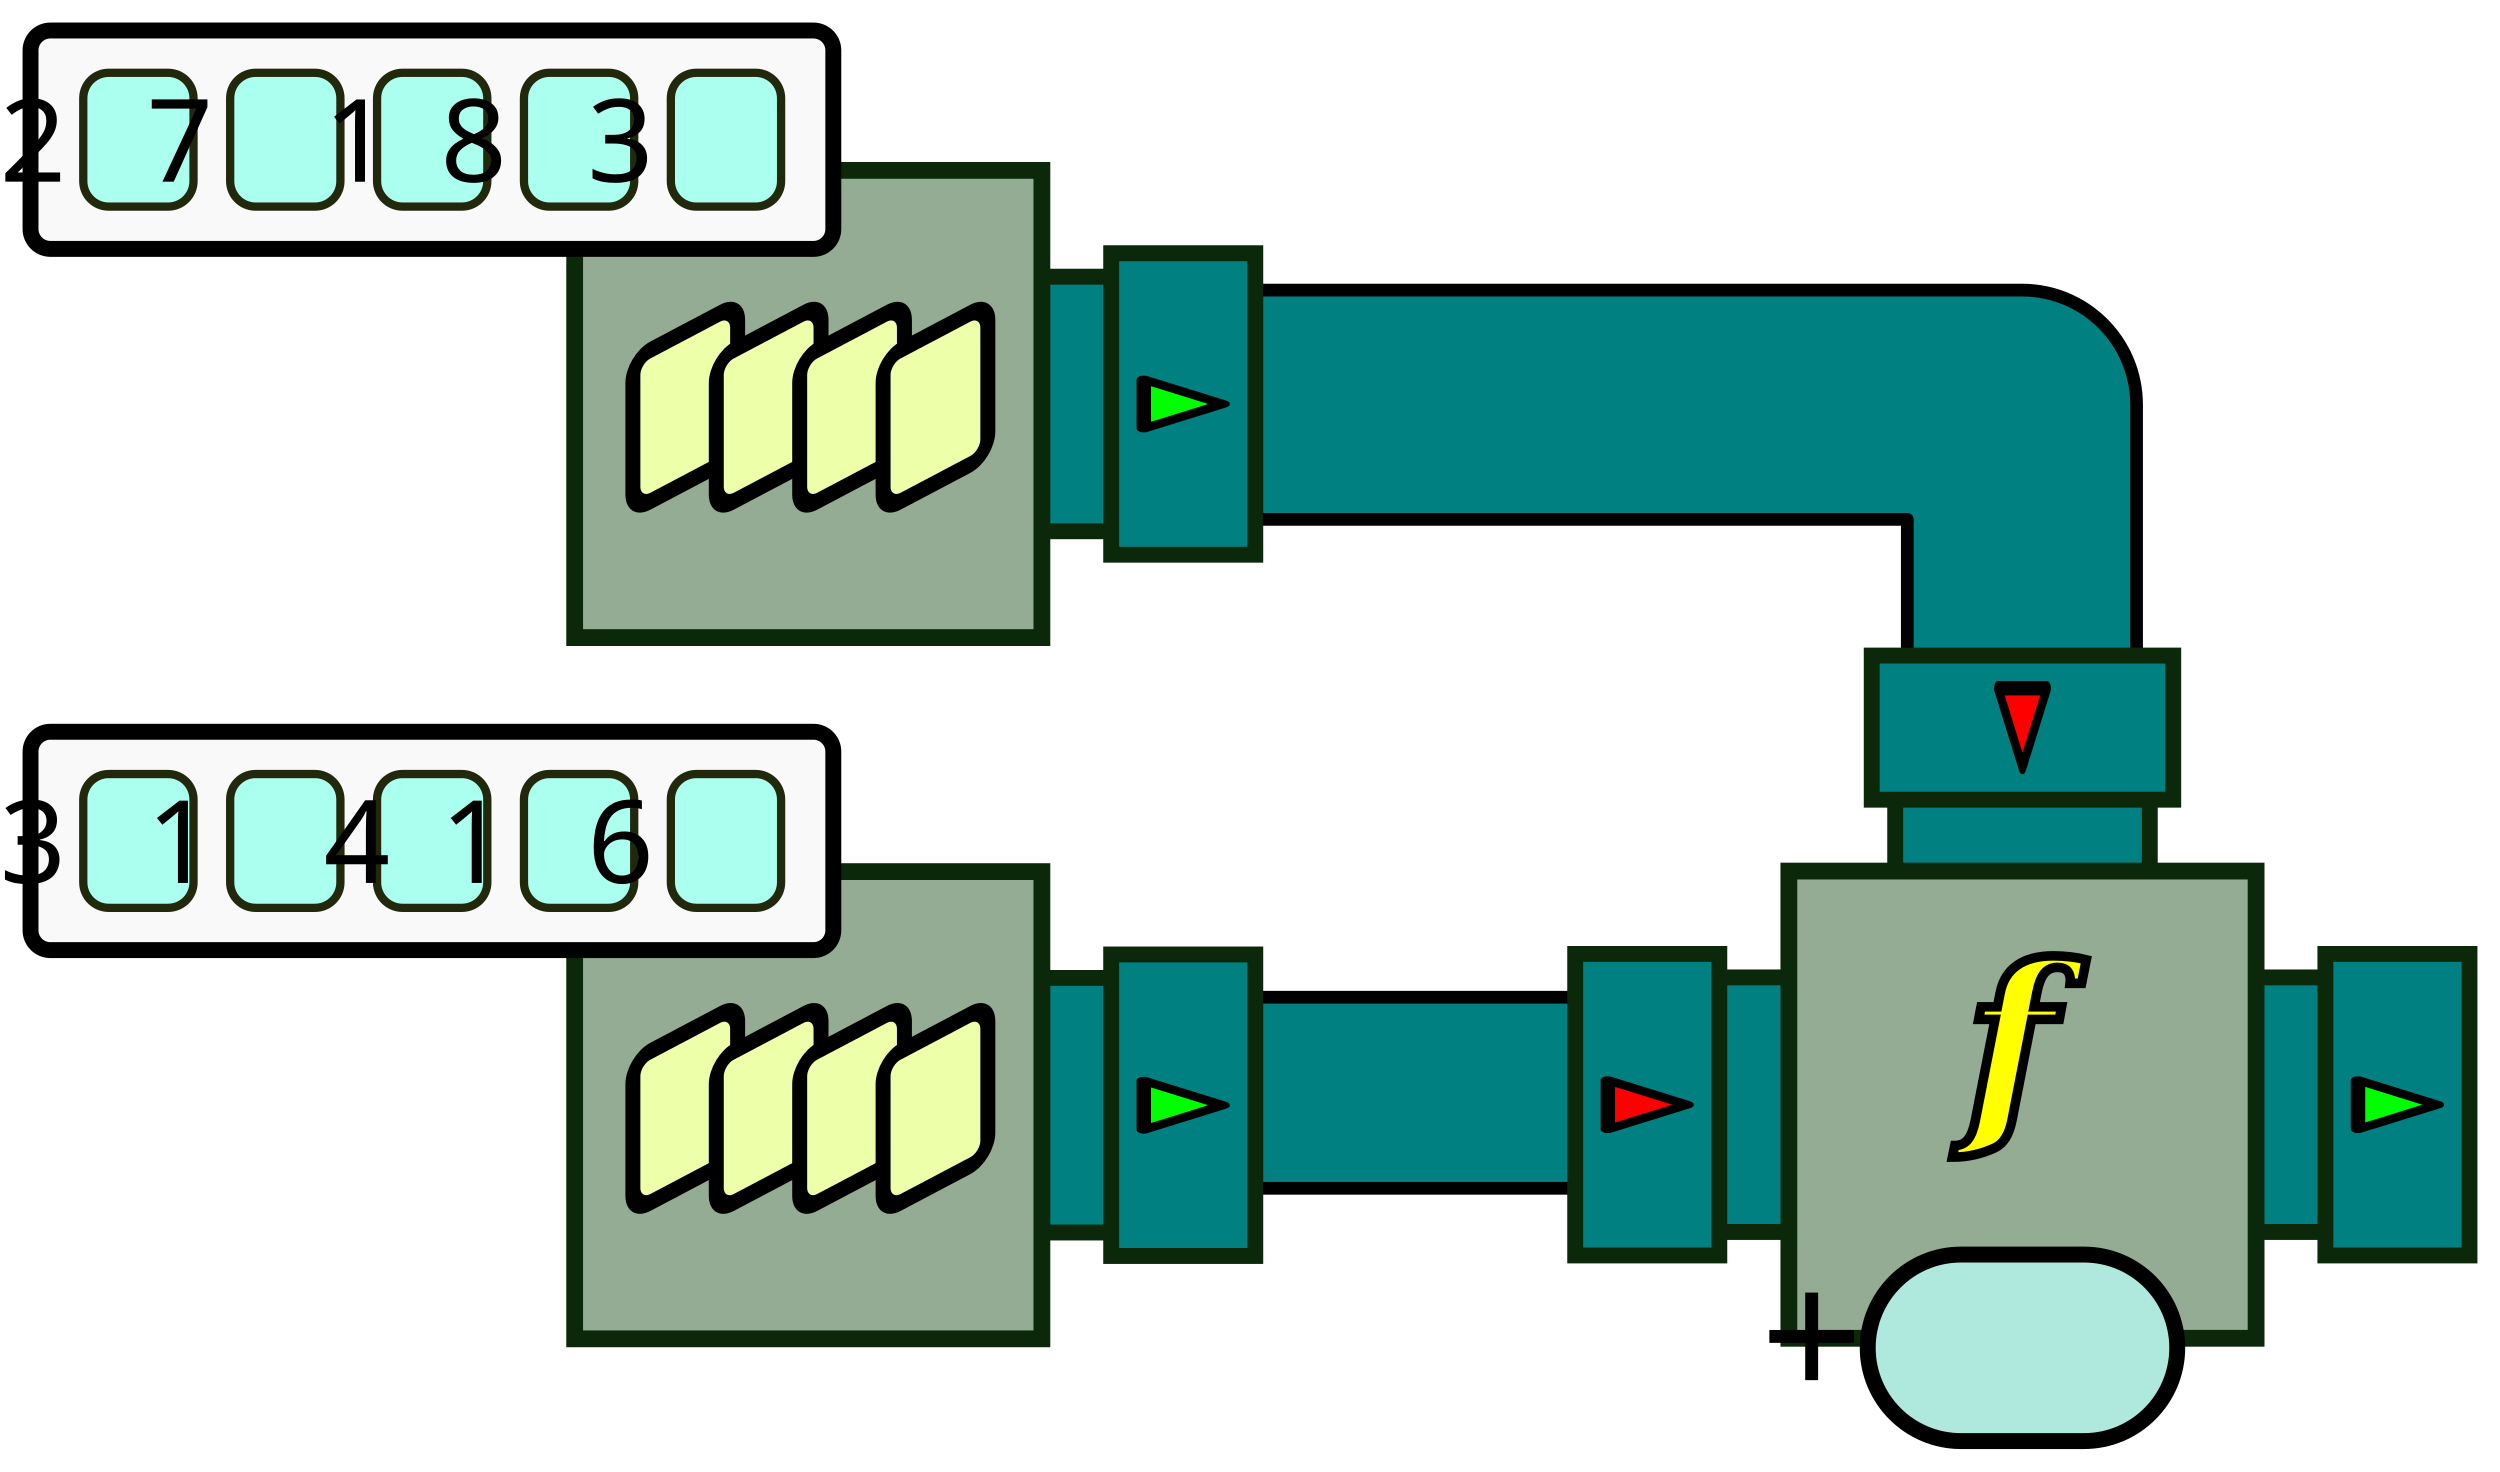
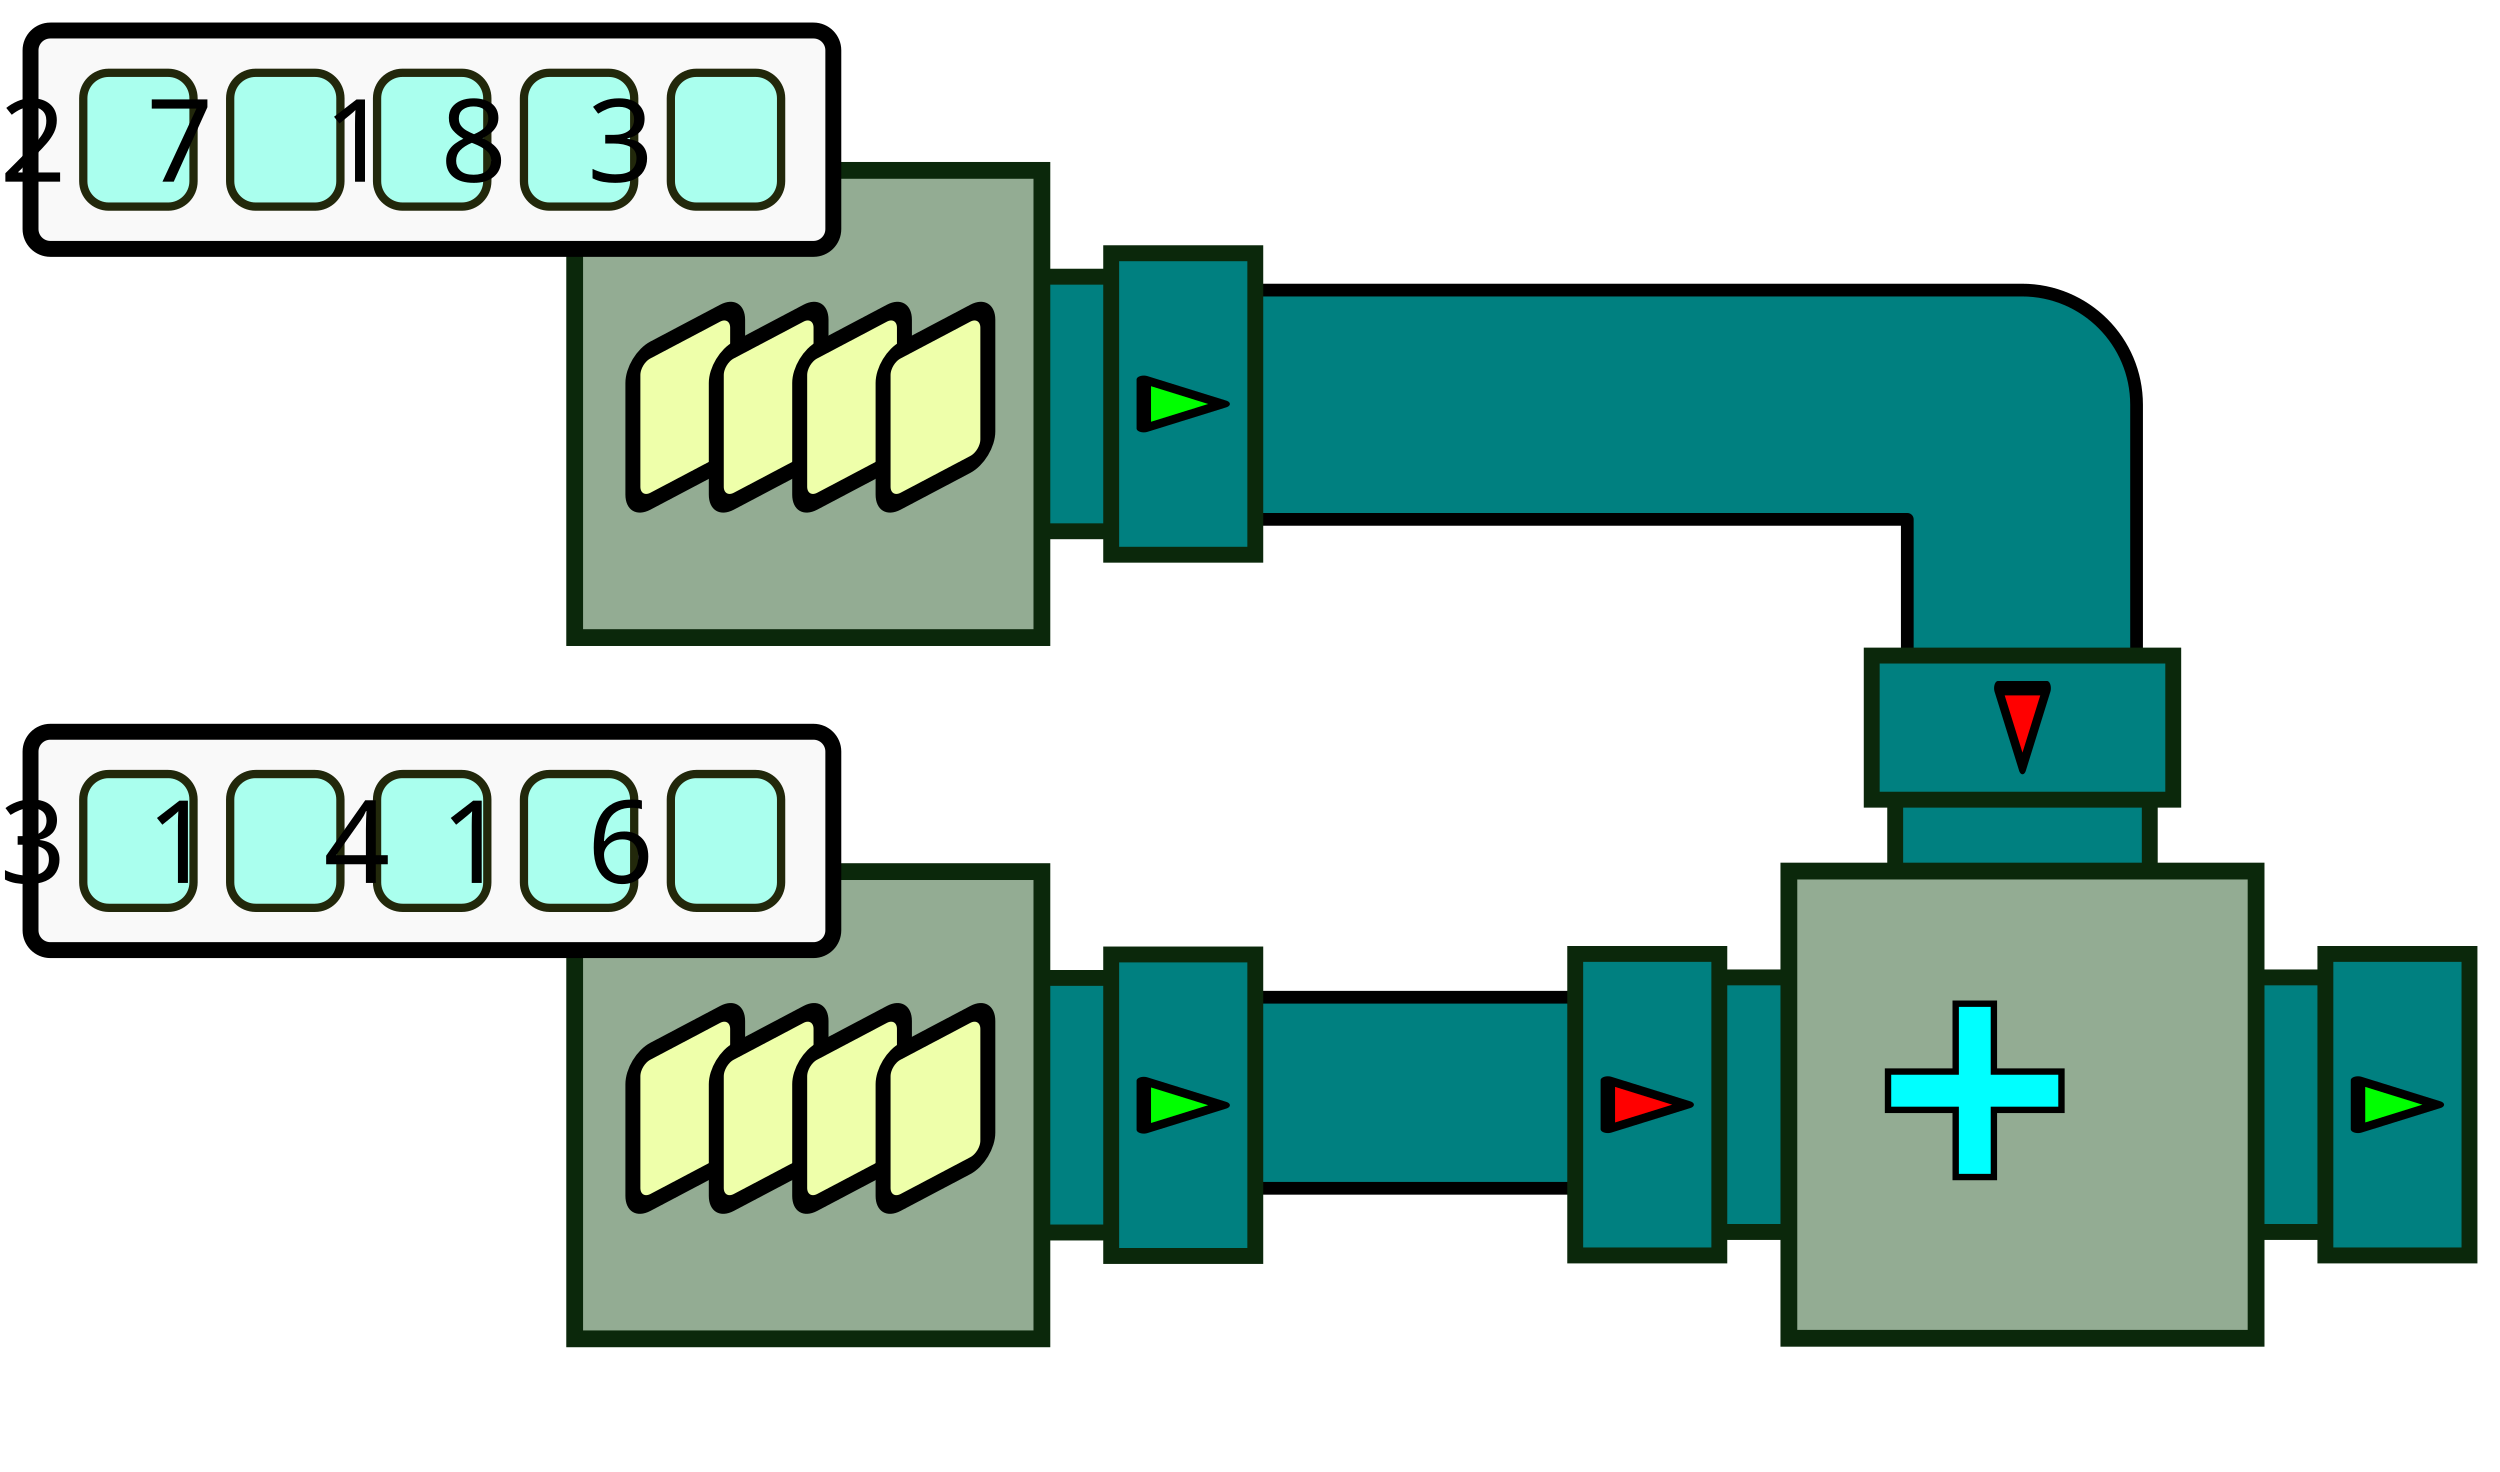
<svg xmlns="http://www.w3.org/2000/svg" width="110.785mm" height="65.213mm" viewBox="0 0 392.545 231.07" id="svg18651" version="1.1">
  <defs id="defs18653" />
  <g id="layer1" transform="translate(-81.02737,-105.5886)">
    <rect style="opacity:1;fill:#008080;fill-opacity:1;stroke:#000000;stroke-width:2;stroke-linecap:round;stroke-linejoin:round;stroke-miterlimit:4;stroke-dasharray:none;stroke-dashoffset:0;stroke-opacity:1" id="rect18865" width="150" height="30" x="235.179" y="262.173" ry="3.11" />
    <path style="color:#000000;font-style:normal;font-variant:normal;font-weight:normal;font-stretch:normal;font-size:medium;line-height:normal;font-family:sans-serif;text-indent:0;text-align:start;text-decoration:none;text-decoration-line:none;text-decoration-style:solid;text-decoration-color:#000000;letter-spacing:normal;word-spacing:normal;text-transform:none;direction:ltr;block-progression:tb;writing-mode:lr-tb;baseline-shift:baseline;text-anchor:start;white-space:normal;clip-rule:nonzero;display:inline;overflow:visible;visibility:visible;opacity:1;isolation:auto;mix-blend-mode:normal;color-interpolation:sRGB;color-interpolation-filters:linearRGB;solid-color:#000000;solid-opacity:1;fill:#008080;fill-opacity:1;fill-rule:evenodd;stroke:#000000;stroke-width:2;stroke-linecap:butt;stroke-linejoin:round;stroke-miterlimit:4;stroke-dasharray:none;stroke-dashoffset:0;stroke-opacity:1;color-rendering:auto;image-rendering:auto;shape-rendering:auto;text-rendering:auto;enable-background:accumulate" d="m 265.65,151.137 0,36 114.857,0 0,60.57 36,0 0,-78.57 a 18.002,18.002 0 0 0 -18,-18 l -132.857,0 z" id="path19069" />
    <g style="display:inline;fill:#008080;fill-opacity:1" transform="translate(88.6754,-538.3272)" id="g6939-8-5">
      <rect style="color:#000000;display:inline;overflow:visible;visibility:visible;fill:#008080;fill-opacity:1;fill-rule:nonzero;stroke:#0b280b;stroke-width:2.496;stroke-miterlimit:4;stroke-dasharray:none;stroke-dashoffset:0;marker:none;enable-background:accumulate" id="rect6941-1-3" width="39.971" height="77.252" x="687.362" y="97.915" transform="matrix(0,1,1,0,0,0)" />
      <rect y="166.827" x="683.676" height="22.627" width="47.344" id="rect6943-5-5" style="color:#000000;display:inline;overflow:visible;visibility:visible;fill:#008080;fill-opacity:1;fill-rule:nonzero;stroke:#0b280b;stroke-width:2.496;stroke-miterlimit:4;stroke-dasharray:none;stroke-dashoffset:0;marker:none;enable-background:accumulate" transform="matrix(0,1,1,0,0,0)" />
    </g>
    <path style="display:inline;opacity:1;fill:#00ff00;fill-opacity:1;stroke:#000000;stroke-width:7.472;stroke-linecap:round;stroke-linejoin:round;stroke-miterlimit:4;stroke-dasharray:none;stroke-dashoffset:0;stroke-opacity:1" id="path6947-6-6" d="m 57.127,378.819 -47.11,0 23.555,-40.799 z" transform="matrix(0,0.1634115,-0.3034906,0,375.5929,163.535)" />
    <path id="path6945-4-3" d="m 171.261,132.34 0,73.362 8.321,0 58.084,0 6.957,0 0,-73.362 -6.957,0 -58.084,0 -8.321,0 z" style="color:#000000;display:inline;overflow:visible;visibility:visible;fill:#93ac93;fill-opacity:1;fill-rule:nonzero;stroke:#0b280b;stroke-width:2.638;stroke-miterlimit:4;stroke-dasharray:none;stroke-dashoffset:0;marker:none;enable-background:accumulate" />
    <g style="display:inline" id="g5388" transform="translate(-116.3748,-981.187)">
      <rect transform="matrix(0.8843788,-0.4667699,0,1,0,0)" style="opacity:1;fill:#eeffaa;fill-opacity:1;stroke:#000000;stroke-width:2.658;stroke-linecap:round;stroke-linejoin:round;stroke-miterlimit:4;stroke-dasharray:none;stroke-dashoffset:0;stroke-opacity:1" id="rect27399-1" width="18.597" height="23.748" x="335.576" y="1299.817" ry="3.11" />
      <rect ry="3.11" y="1306.729" x="350.384" height="23.748" width="18.597" id="rect5382" style="opacity:1;fill:#eeffaa;fill-opacity:1;stroke:#000000;stroke-width:2.658;stroke-linecap:round;stroke-linejoin:round;stroke-miterlimit:4;stroke-dasharray:none;stroke-dashoffset:0;stroke-opacity:1" transform="matrix(0.8843788,-0.4667699,0,1,0,0)" />
      <rect transform="matrix(0.8843788,-0.4667699,0,1,0,0)" style="opacity:1;fill:#eeffaa;fill-opacity:1;stroke:#000000;stroke-width:2.658;stroke-linecap:round;stroke-linejoin:round;stroke-miterlimit:4;stroke-dasharray:none;stroke-dashoffset:0;stroke-opacity:1" id="rect5384" width="18.597" height="23.748" x="365.191" y="1313.64" ry="3.11" />
      <rect ry="3.11" y="1320.552" x="379.998" height="23.748" width="18.597" id="rect5386" style="opacity:1;fill:#eeffaa;fill-opacity:1;stroke:#000000;stroke-width:2.658;stroke-linecap:round;stroke-linejoin:round;stroke-miterlimit:4;stroke-dasharray:none;stroke-dashoffset:0;stroke-opacity:1" transform="matrix(0.8843788,-0.4667699,0,1,0,0)" />
    </g>
    <rect style="display:inline;opacity:1;fill:#f9f9f9;fill-opacity:1;stroke:#000000;stroke-width:2.5;stroke-linecap:round;stroke-linejoin:round;stroke-miterlimit:4;stroke-dasharray:none;stroke-dashoffset:0;stroke-opacity:1" id="rect5412" width="126.052" height="34.286" x="85.821" y="110.382" ry="3.11" />
    <g id="g6012" transform="translate(-226.1535,-1177.162)">
      <rect ry="3.993" style="fill:#aaffee;fill-opacity:1;stroke:#22280b;stroke-width:1.3;stroke-miterlimit:4;stroke-dasharray:none;stroke-dashoffset:0;stroke-opacity:1" id="rect6003" width="17.311" height="21.011" x="320.256" y="1294.182" />
      <text id="text6005" y="1316.371" x="327.68" style="font-style:normal;font-weight:normal;font-size:18.163px;line-height:125%;font-family:Sans;letter-spacing:0px;word-spacing:0px;fill:#000000;fill-opacity:1;stroke:none;stroke-width:0.709;stroke-miterlimit:4;stroke-dasharray:none" xml:space="preserve" transform="scale(1.003881,0.9961336)">
        <tspan y="1316.371" x="327.68" id="tspan6007" style="font-style:normal;text-align:center;text-anchor:middle;stroke-width:0.709;stroke-miterlimit:4;stroke-dasharray:none">2</tspan>
      </text>
    </g>
    <g transform="translate(-203.0883,-1177.162)" id="g6017">
      <rect y="1294.182" x="320.256" height="21.011" width="17.311" id="rect6019" style="fill:#aaffee;fill-opacity:1;stroke:#22280b;stroke-width:1.3;stroke-miterlimit:4;stroke-dasharray:none;stroke-dashoffset:0;stroke-opacity:1" ry="3.993" />
      <text transform="scale(1.003881,0.9961336)" xml:space="preserve" style="font-style:normal;font-weight:normal;font-size:18.163px;line-height:125%;font-family:Sans;letter-spacing:0px;word-spacing:0px;fill:#000000;fill-opacity:1;stroke:none;stroke-width:0.709;stroke-miterlimit:4;stroke-dasharray:none" x="327.68" y="1316.371" id="text6021">
        <tspan style="font-style:normal;text-align:center;text-anchor:middle;stroke-width:0.709;stroke-miterlimit:4;stroke-dasharray:none" id="tspan6023" x="327.68" y="1316.371">7</tspan>
      </text>
    </g>
    <rect y="117.019" x="140.233" height="21.011" width="17.311" id="rect6027" style="fill:#aaffee;fill-opacity:1;stroke:#22280b;stroke-width:1.3;stroke-miterlimit:4;stroke-dasharray:none;stroke-dashoffset:0;stroke-opacity:1" ry="3.993" />
    <text transform="scale(1.003881,0.9961336)" xml:space="preserve" style="font-style:normal;font-weight:normal;font-size:18.163px;line-height:125%;font-family:Sans;letter-spacing:0px;word-spacing:0px;fill:#000000;fill-opacity:1;stroke:none;stroke-width:0.709;stroke-miterlimit:4;stroke-dasharray:none" x="148.353" y="134.64" id="text6029">
      <tspan style="font-style:normal;text-align:center;text-anchor:middle;stroke-width:0.709;stroke-miterlimit:4;stroke-dasharray:none" id="tspan6031" x="148.353" y="134.64">1</tspan>
    </text>
    <g id="g6037" transform="translate(-156.958,-1177.162)">
      <rect ry="3.993" style="fill:#aaffee;fill-opacity:1;stroke:#22280b;stroke-width:1.3;stroke-miterlimit:4;stroke-dasharray:none;stroke-dashoffset:0;stroke-opacity:1" id="rect6039" width="17.311" height="21.011" x="320.256" y="1294.182" />
      <text id="text6041" y="1316.371" x="327.68" style="font-style:normal;font-weight:normal;font-size:18.163px;line-height:125%;font-family:Sans;letter-spacing:0px;word-spacing:0px;fill:#000000;fill-opacity:1;stroke:none;stroke-width:0.709;stroke-miterlimit:4;stroke-dasharray:none" xml:space="preserve" transform="scale(1.003881,0.9961336)">
        <tspan y="1316.371" x="327.68" id="tspan6043" style="font-style:normal;text-align:center;text-anchor:middle;stroke-width:0.709;stroke-miterlimit:4;stroke-dasharray:none">8</tspan>
      </text>
    </g>
    <g transform="translate(-133.8928,-1177.162)" id="g6045">
      <rect y="1294.182" x="320.256" height="21.011" width="17.311" id="rect6047" style="fill:#aaffee;fill-opacity:1;stroke:#22280b;stroke-width:1.3;stroke-miterlimit:4;stroke-dasharray:none;stroke-dashoffset:0;stroke-opacity:1" ry="3.993" />
      <text transform="scale(1.003881,0.9961336)" xml:space="preserve" style="font-style:normal;font-weight:normal;font-size:18.163px;line-height:125%;font-family:Sans;letter-spacing:0px;word-spacing:0px;fill:#000000;fill-opacity:1;stroke:none;stroke-width:0.709;stroke-miterlimit:4;stroke-dasharray:none" x="327.68" y="1316.371" id="text6049">
        <tspan style="font-style:normal;text-align:center;text-anchor:middle;stroke-width:0.709;stroke-miterlimit:4;stroke-dasharray:none" id="tspan6051" x="327.68" y="1316.371">3</tspan>
      </text>
    </g>
-     <g id="g18988" transform="translate(-34.9982,20.28971)">
-       <g style="display:inline;fill:#008080;fill-opacity:1" transform="translate(314.3251,-448.5934)" id="g6999-2">
-         <rect style="color:#000000;display:inline;overflow:visible;visibility:visible;fill:#008080;fill-opacity:1;fill-rule:nonzero;stroke:#0b280b;stroke-width:2.496;stroke-miterlimit:4;stroke-dasharray:none;stroke-dashoffset:0;marker:none;enable-background:accumulate" id="rect7001-0" width="39.971" height="77.252" x="687.362" y="97.915" transform="matrix(0,1,1,0,0,0)" />
-         <rect y="166.827" x="683.676" height="22.627" width="47.344" id="rect7003-1" style="color:#000000;display:inline;overflow:visible;visibility:visible;fill:#008080;fill-opacity:1;fill-rule:nonzero;stroke:#0b280b;stroke-width:2.496;stroke-miterlimit:4;stroke-dasharray:none;stroke-dashoffset:0;marker:none;enable-background:accumulate" transform="matrix(0,1,1,0,0,0)" />
-       </g>
-       <path style="display:inline;opacity:1;fill:#00ff00;fill-opacity:1;stroke:#000000;stroke-width:7.472;stroke-linecap:round;stroke-linejoin:round;stroke-miterlimit:4;stroke-dasharray:none;stroke-dashoffset:0;stroke-opacity:1" id="path7005-6" d="m 57.127,378.819 -47.11,0 23.555,-40.799 z" transform="matrix(0,0.1634115,-0.3034906,0,601.2427,253.2689)" />
-       <g id="g18948" transform="matrix(0,1,-1,0,1140.94,139.1996)" style="display:inline;fill:#008080;fill-opacity:1">
-         <rect style="color:#000000;display:inline;overflow:visible;visibility:visible;fill:#008080;fill-opacity:1;fill-rule:nonzero;stroke:#0b280b;stroke-width:2.496;stroke-miterlimit:4;stroke-dasharray:none;stroke-dashoffset:0;marker:none;enable-background:accumulate" id="rect18950" width="39.971" height="77.252" x="687.362" y="-140.576" transform="matrix(0,1,-1,0,0,0)" />
-         <rect y="-71.664" x="683.676" height="22.627" width="47.344" id="rect18952" style="color:#000000;display:inline;overflow:visible;visibility:visible;fill:#008080;fill-opacity:1;fill-rule:nonzero;stroke:#0b280b;stroke-width:2.496;stroke-miterlimit:4;stroke-dasharray:none;stroke-dashoffset:0;marker:none;enable-background:accumulate" transform="matrix(0,1,-1,0,0,0)" />
-       </g>
-       <path style="display:inline;opacity:1;fill:#ff0000;fill-opacity:1;stroke:#000000;stroke-width:7.472;stroke-linecap:round;stroke-linejoin:round;stroke-miterlimit:4;stroke-dasharray:none;stroke-dashoffset:0;stroke-opacity:1" id="path18954" d="m 57.127,378.819 -47.11,0 23.555,-40.799 z" transform="matrix(-0.1634115,0,0,-0.3034906,439.0773,308.327)" />
-       <g style="display:inline;fill:#008080;fill-opacity:1" transform="translate(314.3251,-448.5934)" id="g6993-0">
-         <rect transform="matrix(0,1,-1,0,0,0)" y="-140.576" x="687.362" height="77.252" width="39.971" id="rect6995-2" style="color:#000000;display:inline;overflow:visible;visibility:visible;fill:#008080;fill-opacity:1;fill-rule:nonzero;stroke:#0b280b;stroke-width:2.496;stroke-miterlimit:4;stroke-dasharray:none;stroke-dashoffset:0;marker:none;enable-background:accumulate" />
-         <rect transform="matrix(0,1,-1,0,0,0)" style="color:#000000;display:inline;overflow:visible;visibility:visible;fill:#008080;fill-opacity:1;fill-rule:nonzero;stroke:#0b280b;stroke-width:2.496;stroke-miterlimit:4;stroke-dasharray:none;stroke-dashoffset:0;marker:none;enable-background:accumulate" id="rect6997-7" width="47.344" height="22.627" x="683.676" y="-71.664" />
-       </g>
-       <path transform="matrix(0,0.1634115,-0.3034906,0,483.4526,253.2689)" d="m 57.127,378.819 -47.11,0 23.555,-40.799 z" id="path7007-1" style="display:inline;opacity:1;fill:#ff0000;fill-opacity:1;stroke:#000000;stroke-width:7.472;stroke-linecap:round;stroke-linejoin:round;stroke-miterlimit:4;stroke-dasharray:none;stroke-dashoffset:0;stroke-opacity:1" />
-       <path id="path7021-9" d="m 396.911,222.074 0,73.362 8.321,0 58.084,0 6.957,0 0,-73.362 -6.957,0 -58.084,0 -8.321,0 z" style="color:#000000;display:inline;overflow:visible;visibility:visible;fill:#93ac93;fill-opacity:1;fill-rule:nonzero;stroke:#0b280b;stroke-width:2.638;stroke-miterlimit:4;stroke-dasharray:none;stroke-dashoffset:0;marker:none;enable-background:accumulate" />
-       <text xml:space="preserve" style="font-style:normal;font-weight:normal;font-size:33.278px;line-height:125%;font-family:sans-serif;letter-spacing:0px;word-spacing:0px;display:inline;fill:#ffff00;fill-opacity:1;stroke:#000000;stroke-width:1.5;stroke-linecap:butt;stroke-linejoin:miter;stroke-miterlimit:4;stroke-dasharray:none;stroke-opacity:1" x="424.534" y="260.667" id="text15401-0-4">
-         <tspan id="tspan15403-7-9" x="424.534" y="260.667" style="font-style:italic;font-variant:normal;font-weight:bold;font-stretch:normal;font-family:'DejaVu Serif';-inkscape-font-specification:'DejaVu Serif Italic';fill:#ffff00;stroke:#000000;stroke-width:1.5;stroke-miterlimit:4;stroke-dasharray:none">f</tspan>
-       </text>
-       <g transform="translate(-248.5548,-673.8141)" id="g18105" style="display:inline">
-         <rect style="opacity:1;fill:#afe9dd;fill-opacity:1;stroke:#000000;stroke-width:2.5;stroke-linecap:round;stroke-linejoin:round;stroke-miterlimit:4;stroke-dasharray:none;stroke-dashoffset:0;stroke-opacity:1" id="rect18066" width="48.599" height="29.286" x="657.847" y="956.104" ry="14.643" />
-         <text xml:space="preserve" style="font-style:normal;font-weight:normal;font-size:28.336px;line-height:125%;font-family:sans-serif;letter-spacing:0px;word-spacing:0px;fill:#000000;fill-opacity:1;stroke:none;stroke-width:1px;stroke-linecap:butt;stroke-linejoin:miter;stroke-opacity:1" x="683.632" y="976.851" id="text18068" transform="scale(0.9978365,1.002168)">
-           <tspan id="tspan18070" x="683.632" y="976.851" style="text-align:center;text-anchor:middle;fill:#000000;fill-opacity:1">+</tspan>
-         </text>
-       </g>
+     <g id="g6999-2" transform="translate(279.3269,-428.3037)" style="display:inline;fill:#008080;fill-opacity:1">
+       <rect transform="matrix(0,1,1,0,0,0)" y="97.915" x="687.362" height="77.252" width="39.971" id="rect7001-0" style="color:#000000;display:inline;overflow:visible;visibility:visible;fill:#008080;fill-opacity:1;fill-rule:nonzero;stroke:#0b280b;stroke-width:2.496;stroke-miterlimit:4;stroke-dasharray:none;stroke-dashoffset:0;marker:none;enable-background:accumulate" />
+       <rect transform="matrix(0,1,1,0,0,0)" style="color:#000000;display:inline;overflow:visible;visibility:visible;fill:#008080;fill-opacity:1;fill-rule:nonzero;stroke:#0b280b;stroke-width:2.496;stroke-miterlimit:4;stroke-dasharray:none;stroke-dashoffset:0;marker:none;enable-background:accumulate" id="rect7003-1" width="47.344" height="22.627" x="683.676" y="166.827" />
    </g>
+     <path transform="matrix(0,0.1634115,-0.3034906,0,566.2445,273.5586)" d="m 57.127,378.819 -47.11,0 23.555,-40.799 z" id="path7005-6" style="display:inline;opacity:1;fill:#00ff00;fill-opacity:1;stroke:#000000;stroke-width:7.472;stroke-linecap:round;stroke-linejoin:round;stroke-miterlimit:4;stroke-dasharray:none;stroke-dashoffset:0;stroke-opacity:1" />
+     <g style="display:inline;fill:#008080;fill-opacity:1" transform="matrix(0,1,-1,0,1105.941,159.4893)" id="g18948">
+       <rect transform="matrix(0,1,-1,0,0,0)" y="-140.576" x="687.362" height="77.252" width="39.971" id="rect18950" style="color:#000000;display:inline;overflow:visible;visibility:visible;fill:#008080;fill-opacity:1;fill-rule:nonzero;stroke:#0b280b;stroke-width:2.496;stroke-miterlimit:4;stroke-dasharray:none;stroke-dashoffset:0;marker:none;enable-background:accumulate" />
+       <rect transform="matrix(0,1,-1,0,0,0)" style="color:#000000;display:inline;overflow:visible;visibility:visible;fill:#008080;fill-opacity:1;fill-rule:nonzero;stroke:#0b280b;stroke-width:2.496;stroke-miterlimit:4;stroke-dasharray:none;stroke-dashoffset:0;marker:none;enable-background:accumulate" id="rect18952" width="47.344" height="22.627" x="683.676" y="-71.664" />
+     </g>
+     <path transform="matrix(-0.1634115,0,0,-0.3034906,404.0791,328.6167)" d="m 57.127,378.819 -47.11,0 23.555,-40.799 z" id="path18954" style="display:inline;opacity:1;fill:#ff0000;fill-opacity:1;stroke:#000000;stroke-width:7.472;stroke-linecap:round;stroke-linejoin:round;stroke-miterlimit:4;stroke-dasharray:none;stroke-dashoffset:0;stroke-opacity:1" />
+     <g id="g6993-0" transform="translate(279.3269,-428.3037)" style="display:inline;fill:#008080;fill-opacity:1">
+       <rect style="color:#000000;display:inline;overflow:visible;visibility:visible;fill:#008080;fill-opacity:1;fill-rule:nonzero;stroke:#0b280b;stroke-width:2.496;stroke-miterlimit:4;stroke-dasharray:none;stroke-dashoffset:0;marker:none;enable-background:accumulate" id="rect6995-2" width="39.971" height="77.252" x="687.362" y="-140.576" transform="matrix(0,1,-1,0,0,0)" />
+       <rect y="-71.664" x="683.676" height="22.627" width="47.344" id="rect6997-7" style="color:#000000;display:inline;overflow:visible;visibility:visible;fill:#008080;fill-opacity:1;fill-rule:nonzero;stroke:#0b280b;stroke-width:2.496;stroke-miterlimit:4;stroke-dasharray:none;stroke-dashoffset:0;marker:none;enable-background:accumulate" transform="matrix(0,1,-1,0,0,0)" />
+     </g>
+     <path style="display:inline;opacity:1;fill:#ff0000;fill-opacity:1;stroke:#000000;stroke-width:7.472;stroke-linecap:round;stroke-linejoin:round;stroke-miterlimit:4;stroke-dasharray:none;stroke-dashoffset:0;stroke-opacity:1" id="path7007-1" d="m 57.127,378.819 -47.11,0 23.555,-40.799 z" transform="matrix(0,0.1634115,-0.3034906,0,448.4544,273.5586)" />
+     <path style="color:#000000;display:inline;overflow:visible;visibility:visible;fill:#93ac93;fill-opacity:1;fill-rule:nonzero;stroke:#0b280b;stroke-width:2.638;stroke-miterlimit:4;stroke-dasharray:none;stroke-dashoffset:0;marker:none;enable-background:accumulate" d="m 361.912,242.364 0,73.362 8.321,0 58.084,0 6.957,0 0,-73.362 -6.957,0 -58.084,0 -8.321,0 z" id="path7021-9" />
    <g id="g19009" transform="translate(88.6754,-428.2205)" style="display:inline;fill:#008080;fill-opacity:1">
      <rect transform="matrix(0,1,1,0,0,0)" y="97.915" x="687.362" height="77.252" width="39.971" id="rect19011" style="color:#000000;display:inline;overflow:visible;visibility:visible;fill:#008080;fill-opacity:1;fill-rule:nonzero;stroke:#0b280b;stroke-width:2.496;stroke-miterlimit:4;stroke-dasharray:none;stroke-dashoffset:0;marker:none;enable-background:accumulate" />
      <rect transform="matrix(0,1,1,0,0,0)" style="color:#000000;display:inline;overflow:visible;visibility:visible;fill:#008080;fill-opacity:1;fill-rule:nonzero;stroke:#0b280b;stroke-width:2.496;stroke-miterlimit:4;stroke-dasharray:none;stroke-dashoffset:0;marker:none;enable-background:accumulate" id="rect19013" width="47.344" height="22.627" x="683.676" y="166.827" />
    </g>
    <path transform="matrix(0,0.1634115,-0.3034906,0,375.5929,273.6417)" d="m 57.127,378.819 -47.11,0 23.555,-40.799 z" id="path19015" style="display:inline;opacity:1;fill:#00ff00;fill-opacity:1;stroke:#000000;stroke-width:7.472;stroke-linecap:round;stroke-linejoin:round;stroke-miterlimit:4;stroke-dasharray:none;stroke-dashoffset:0;stroke-opacity:1" />
    <path style="color:#000000;display:inline;overflow:visible;visibility:visible;fill:#93ac93;fill-opacity:1;fill-rule:nonzero;stroke:#0b280b;stroke-width:2.638;stroke-miterlimit:4;stroke-dasharray:none;stroke-dashoffset:0;marker:none;enable-background:accumulate" d="m 171.261,242.447 0,73.362 8.321,0 58.084,0 6.957,0 0,-73.362 -6.957,0 -58.084,0 -8.321,0 z" id="path19017" />
    <g transform="translate(-116.3748,-871.0803)" id="g19019" style="display:inline">
      <rect ry="3.11" y="1299.817" x="335.576" height="23.748" width="18.597" id="rect19021" style="opacity:1;fill:#eeffaa;fill-opacity:1;stroke:#000000;stroke-width:2.658;stroke-linecap:round;stroke-linejoin:round;stroke-miterlimit:4;stroke-dasharray:none;stroke-dashoffset:0;stroke-opacity:1" transform="matrix(0.8843788,-0.4667699,0,1,0,0)" />
      <rect transform="matrix(0.8843788,-0.4667699,0,1,0,0)" style="opacity:1;fill:#eeffaa;fill-opacity:1;stroke:#000000;stroke-width:2.658;stroke-linecap:round;stroke-linejoin:round;stroke-miterlimit:4;stroke-dasharray:none;stroke-dashoffset:0;stroke-opacity:1" id="rect19023" width="18.597" height="23.748" x="350.384" y="1306.729" ry="3.11" />
      <rect ry="3.11" y="1313.64" x="365.191" height="23.748" width="18.597" id="rect19025" style="opacity:1;fill:#eeffaa;fill-opacity:1;stroke:#000000;stroke-width:2.658;stroke-linecap:round;stroke-linejoin:round;stroke-miterlimit:4;stroke-dasharray:none;stroke-dashoffset:0;stroke-opacity:1" transform="matrix(0.8843788,-0.4667699,0,1,0,0)" />
      <rect transform="matrix(0.8843788,-0.4667699,0,1,0,0)" style="opacity:1;fill:#eeffaa;fill-opacity:1;stroke:#000000;stroke-width:2.658;stroke-linecap:round;stroke-linejoin:round;stroke-miterlimit:4;stroke-dasharray:none;stroke-dashoffset:0;stroke-opacity:1" id="rect19027" width="18.597" height="23.748" x="379.998" y="1320.552" ry="3.11" />
    </g>
    <rect ry="3.11" y="220.489" x="85.821" height="34.286" width="126.052" id="rect19029" style="display:inline;opacity:1;fill:#f9f9f9;fill-opacity:1;stroke:#000000;stroke-width:2.5;stroke-linecap:round;stroke-linejoin:round;stroke-miterlimit:4;stroke-dasharray:none;stroke-dashoffset:0;stroke-opacity:1" />
    <g transform="translate(-226.1535,-1067.056)" id="g19031">
      <rect y="1294.182" x="320.256" height="21.011" width="17.311" id="rect19033" style="fill:#aaffee;fill-opacity:1;stroke:#22280b;stroke-width:1.3;stroke-miterlimit:4;stroke-dasharray:none;stroke-dashoffset:0;stroke-opacity:1" ry="3.993" />
      <text transform="scale(1.003881,0.9961336)" xml:space="preserve" style="font-style:normal;font-weight:normal;font-size:18.163px;line-height:125%;font-family:Sans;letter-spacing:0px;word-spacing:0px;fill:#000000;fill-opacity:1;stroke:none;stroke-width:0.709;stroke-miterlimit:4;stroke-dasharray:none" x="327.68" y="1316.371" id="text19035">
        <tspan style="font-style:normal;text-align:center;text-anchor:middle;stroke-width:0.709;stroke-miterlimit:4;stroke-dasharray:none" id="tspan19037" x="327.68" y="1316.371">3</tspan>
      </text>
    </g>
    <g id="g19039" transform="translate(-203.0883,-1067.056)">
      <rect ry="3.993" style="fill:#aaffee;fill-opacity:1;stroke:#22280b;stroke-width:1.3;stroke-miterlimit:4;stroke-dasharray:none;stroke-dashoffset:0;stroke-opacity:1" id="rect19041" width="17.311" height="21.011" x="320.256" y="1294.182" />
      <text id="text19043" y="1316.371" x="327.68" style="font-style:normal;font-weight:normal;font-size:18.163px;line-height:125%;font-family:Sans;letter-spacing:0px;word-spacing:0px;fill:#000000;fill-opacity:1;stroke:none;stroke-width:0.709;stroke-miterlimit:4;stroke-dasharray:none" xml:space="preserve" transform="scale(1.003881,0.9961336)">
        <tspan y="1316.371" x="327.68" id="tspan19045" style="font-style:normal;text-align:center;text-anchor:middle;stroke-width:0.709;stroke-miterlimit:4;stroke-dasharray:none">1</tspan>
      </text>
    </g>
    <rect ry="3.993" style="fill:#aaffee;fill-opacity:1;stroke:#22280b;stroke-width:1.3;stroke-miterlimit:4;stroke-dasharray:none;stroke-dashoffset:0;stroke-opacity:1" id="rect19047" width="17.311" height="21.011" x="140.233" y="227.126" />
    <text id="text19049" y="245.174" x="148.353" style="font-style:normal;font-weight:normal;font-size:18.163px;line-height:125%;font-family:Sans;letter-spacing:0px;word-spacing:0px;fill:#000000;fill-opacity:1;stroke:none;stroke-width:0.709;stroke-miterlimit:4;stroke-dasharray:none" xml:space="preserve" transform="scale(1.003881,0.9961336)">
      <tspan y="245.174" x="148.353" id="tspan19051" style="font-style:normal;text-align:center;text-anchor:middle;stroke-width:0.709;stroke-miterlimit:4;stroke-dasharray:none">4</tspan>
    </text>
    <g transform="translate(-156.958,-1067.056)" id="g19053">
      <rect y="1294.182" x="320.256" height="21.011" width="17.311" id="rect19055" style="fill:#aaffee;fill-opacity:1;stroke:#22280b;stroke-width:1.3;stroke-miterlimit:4;stroke-dasharray:none;stroke-dashoffset:0;stroke-opacity:1" ry="3.993" />
      <text transform="scale(1.003881,0.9961336)" xml:space="preserve" style="font-style:normal;font-weight:normal;font-size:18.163px;line-height:125%;font-family:Sans;letter-spacing:0px;word-spacing:0px;fill:#000000;fill-opacity:1;stroke:none;stroke-width:0.709;stroke-miterlimit:4;stroke-dasharray:none" x="327.68" y="1316.371" id="text19057">
        <tspan style="font-style:normal;text-align:center;text-anchor:middle;stroke-width:0.709;stroke-miterlimit:4;stroke-dasharray:none" id="tspan19059" x="327.68" y="1316.371">1</tspan>
      </text>
    </g>
    <g id="g19061" transform="translate(-133.8928,-1067.056)">
      <rect ry="3.993" style="fill:#aaffee;fill-opacity:1;stroke:#22280b;stroke-width:1.3;stroke-miterlimit:4;stroke-dasharray:none;stroke-dashoffset:0;stroke-opacity:1" id="rect19063" width="17.311" height="21.011" x="320.256" y="1294.182" />
      <text id="text19065" y="1316.371" x="327.68" style="font-style:normal;font-weight:normal;font-size:18.163px;line-height:125%;font-family:Sans;letter-spacing:0px;word-spacing:0px;fill:#000000;fill-opacity:1;stroke:none;stroke-width:0.709;stroke-miterlimit:4;stroke-dasharray:none" xml:space="preserve" transform="scale(1.003881,0.9961336)">
        <tspan y="1316.371" x="327.68" id="tspan19067" style="font-style:normal;text-align:center;text-anchor:middle;stroke-width:0.709;stroke-miterlimit:4;stroke-dasharray:none">6</tspan>
      </text>
    </g>
+     <text xml:space="preserve" style="font-style:normal;font-weight:normal;font-size:56.137px;line-height:125%;font-family:sans-serif;letter-spacing:0px;word-spacing:0px;fill:#000000;fill-opacity:1;stroke:none;stroke-width:1px;stroke-linecap:butt;stroke-linejoin:miter;stroke-opacity:1" x="375.075" y="296.642" id="text4810">
+       <tspan id="tspan4812" x="375.075" y="296.642" style="font-weight:bold;fill:#00ffff;stroke:#000000;stroke-width:1px">+</tspan>
+     </text>
  </g>
</svg>
